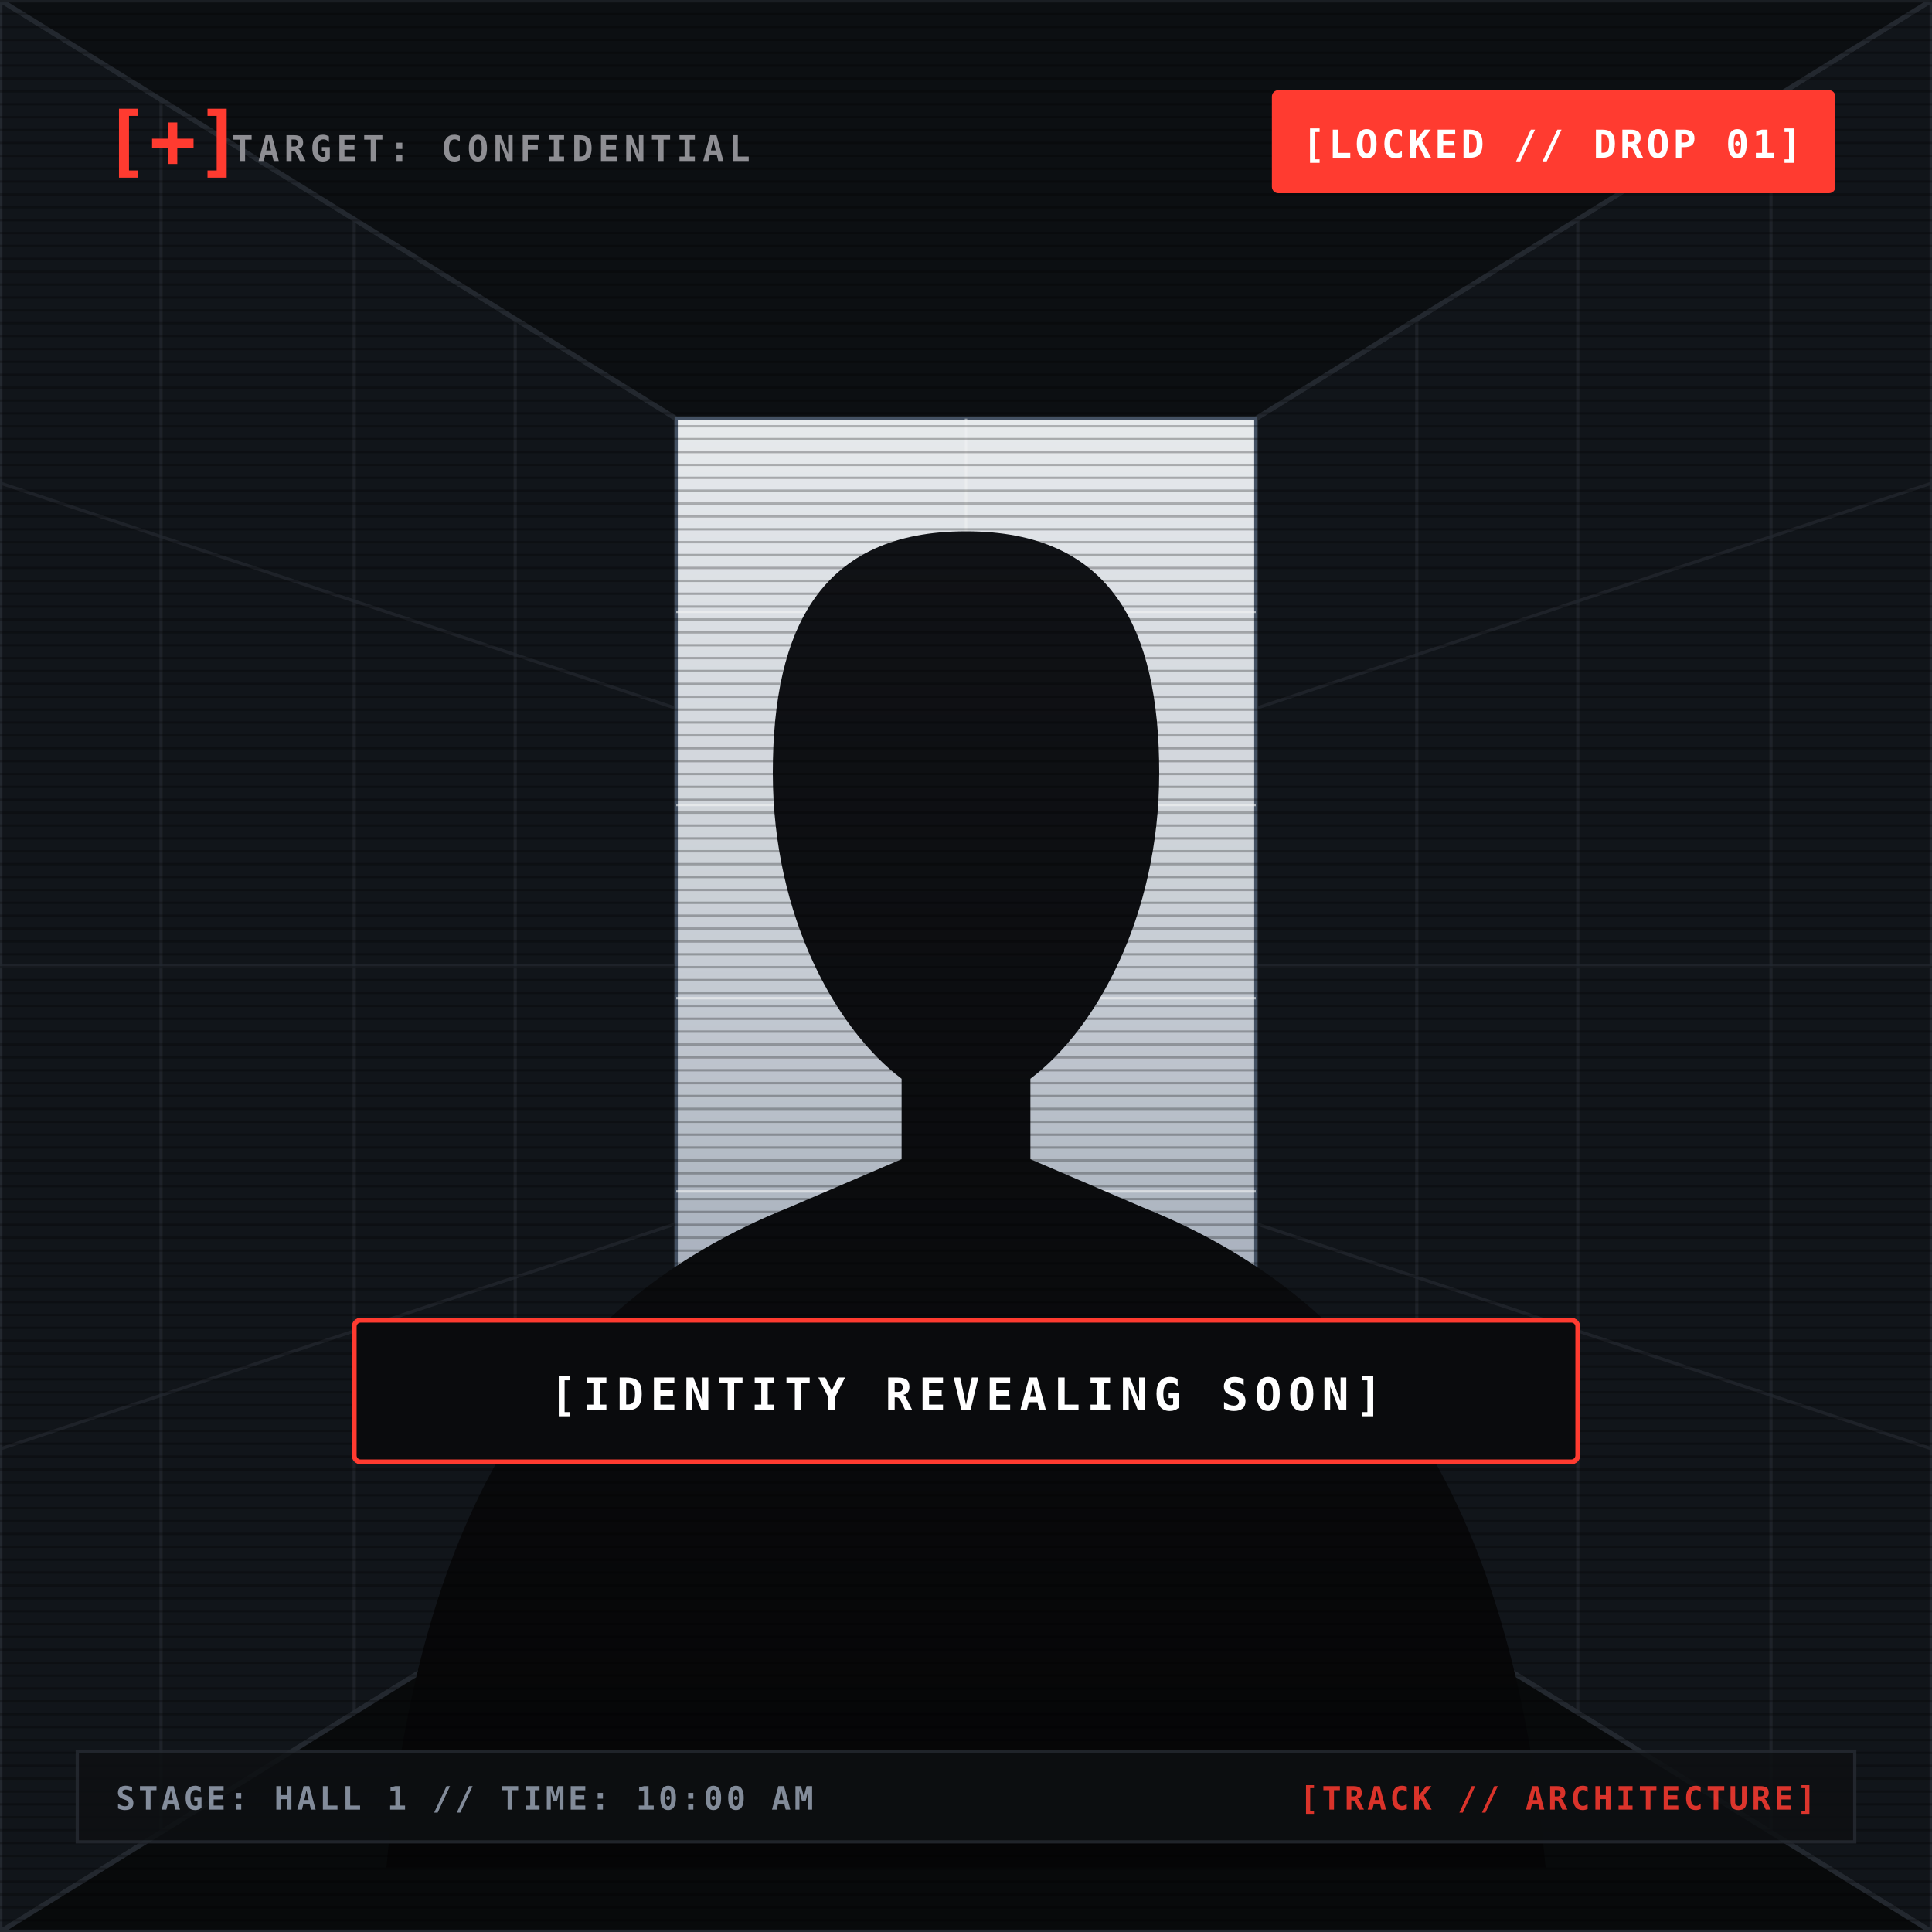
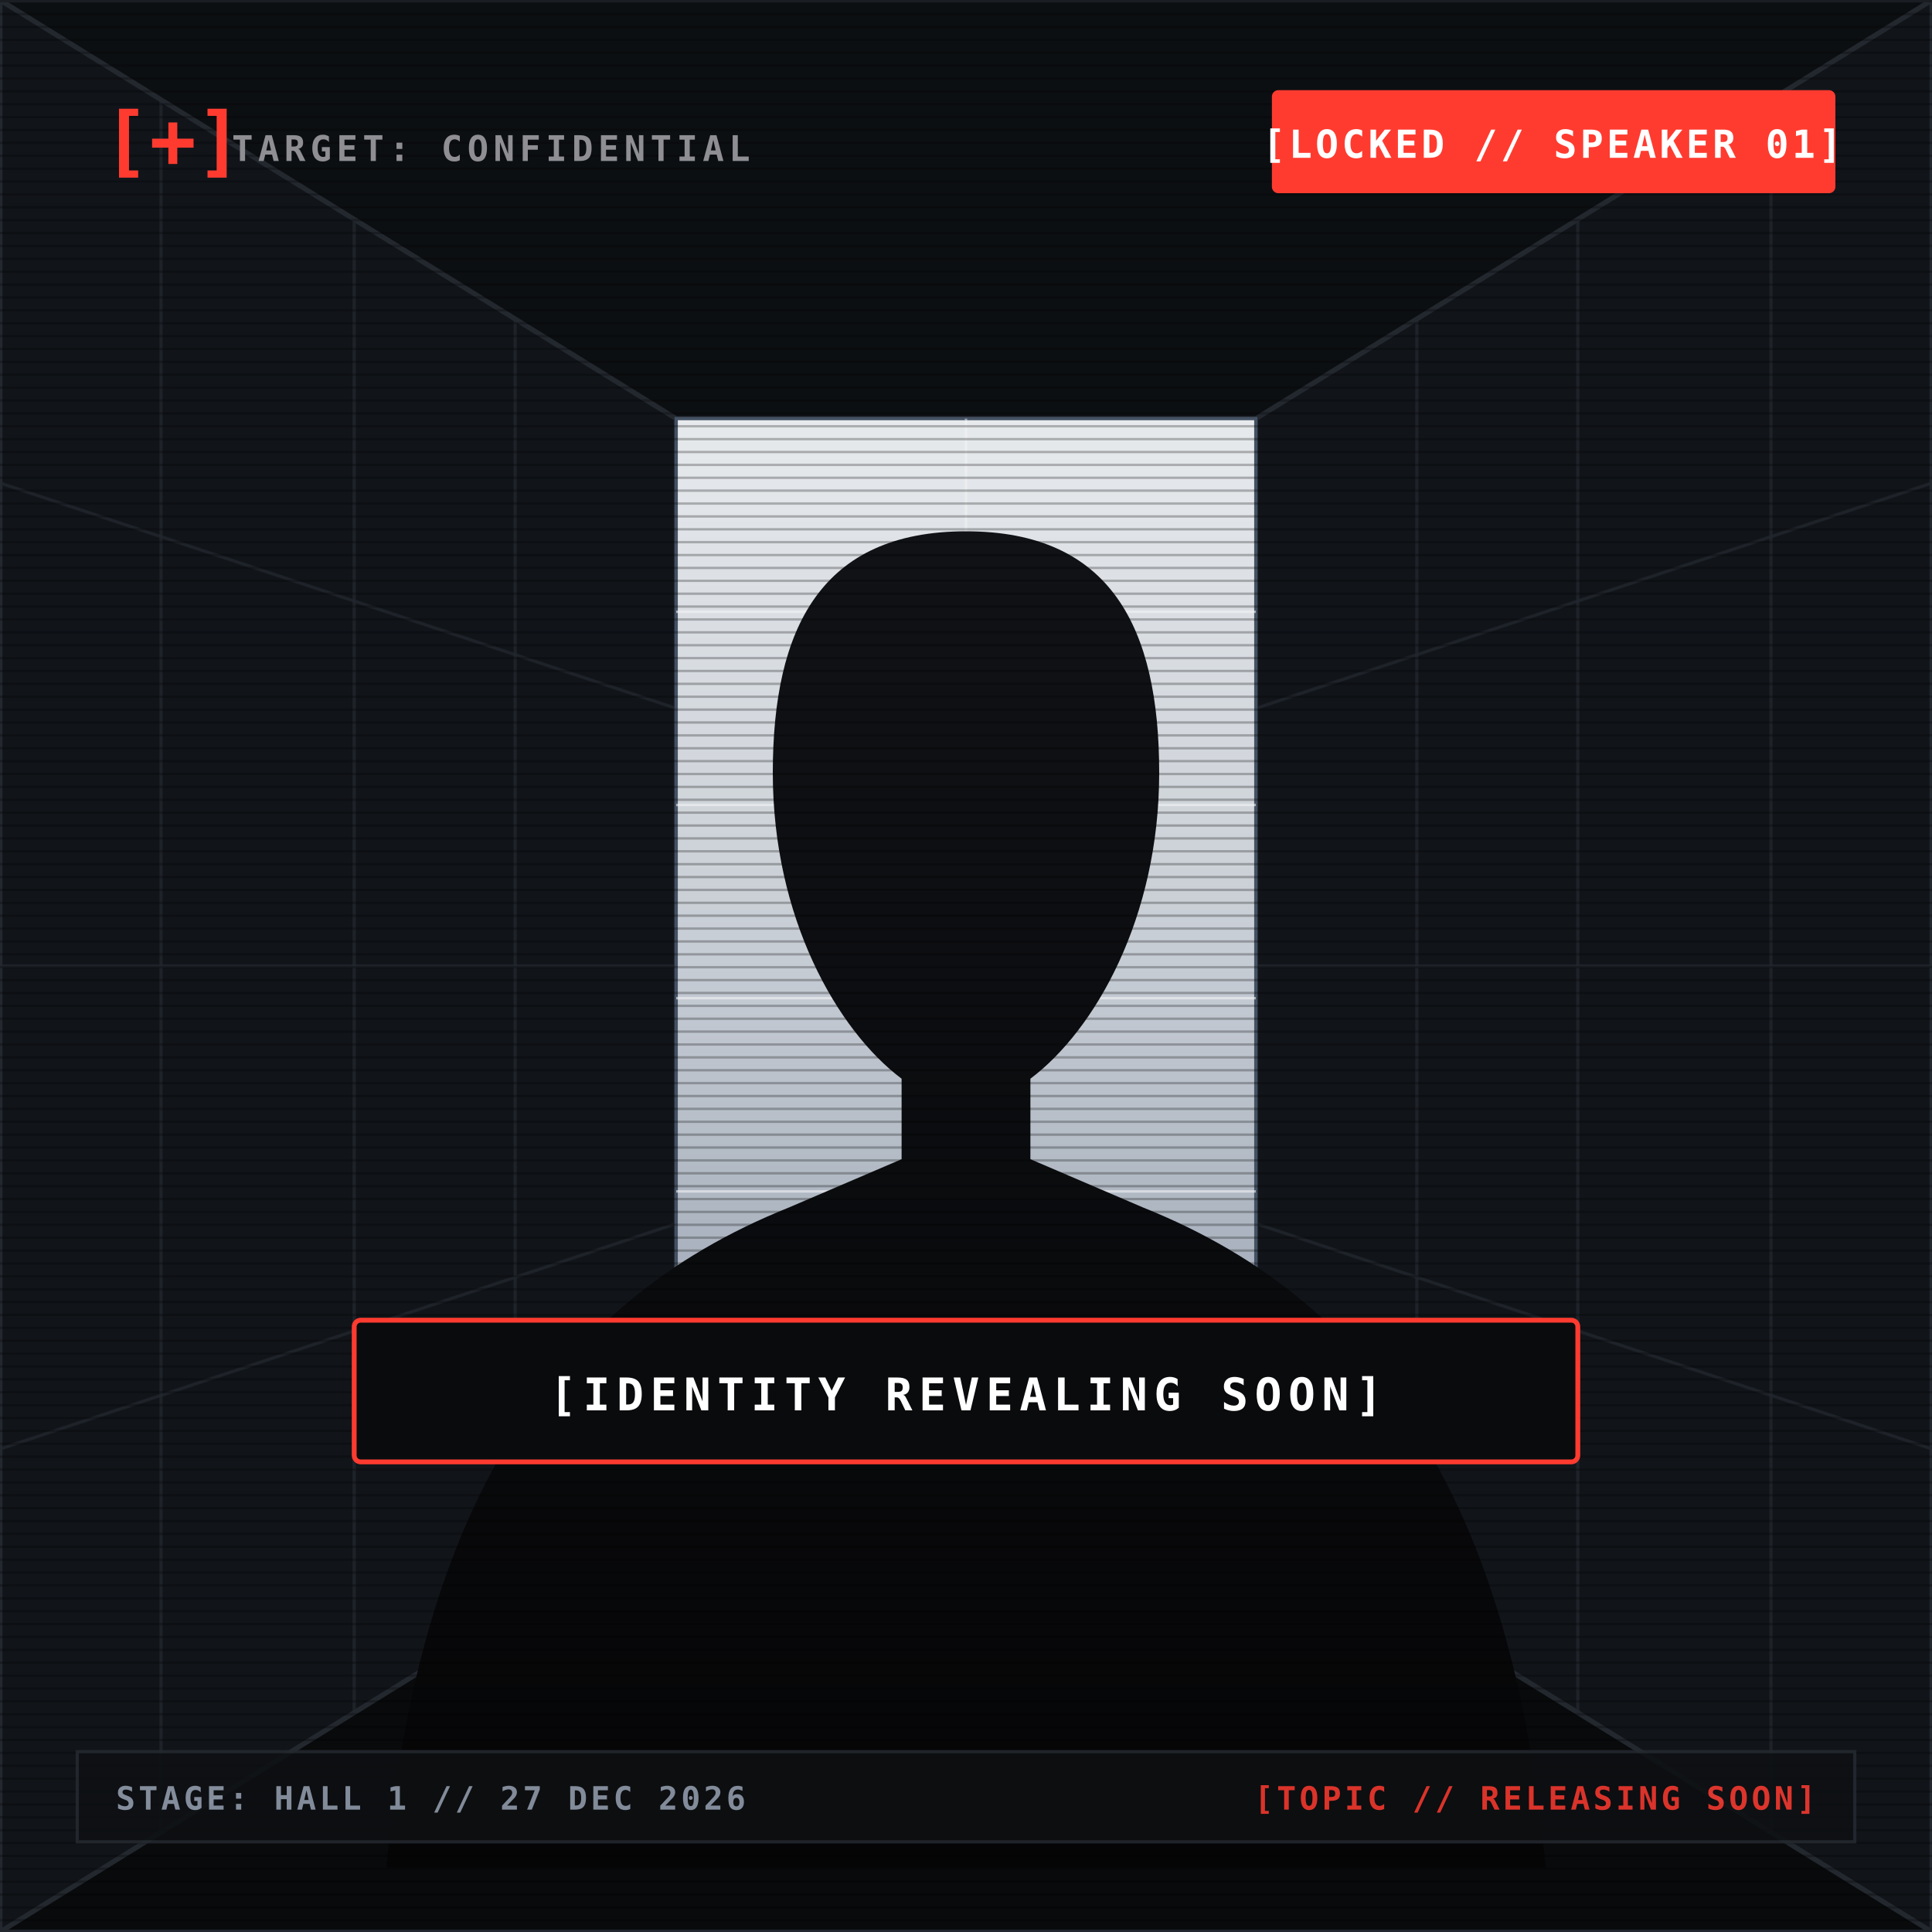
<svg xmlns="http://www.w3.org/2000/svg" viewBox="0 0 600 600" width="100%" height="100%">
  <defs>
    <linearGradient id="backlight" x1="0%" y1="0%" x2="0%" y2="100%">
      <stop offset="0%" stop-color="#F2F4F7" />
      <stop offset="50%" stop-color="#D0D5DD" />
      <stop offset="100%" stop-color="#98A2B3" />
    </linearGradient>
    <linearGradient id="shadowGrad" x1="0%" y1="0%" x2="0%" y2="100%">
      <stop offset="0%" stop-color="#101216" />
      <stop offset="100%" stop-color="#050506" />
    </linearGradient>
    <pattern id="scanlines" width="100" height="4" patternUnits="userSpaceOnUse">
      <line x1="0" y1="0" x2="100" y2="0" stroke="#000000" stroke-width="1.5" opacity="0.25" />
    </pattern>
  </defs>
  <rect width="600" height="600" fill="#0A0B0D" />
  <g opacity="0.95">
    <polygon points="0,0 210,130 210,470 0,600" fill="#12151A" stroke="#252930" stroke-width="1.5" />
    <line x1="50" y1="31" x2="50" y2="569" stroke="#252930" stroke-width="1" opacity="0.7" />
    <line x1="110" y1="68" x2="110" y2="532" stroke="#252930" stroke-width="1" opacity="0.7" />
    <line x1="160" y1="99" x2="160" y2="501" stroke="#252930" stroke-width="1" opacity="0.7" />
    <line x1="0" y1="150" x2="210" y2="220" stroke="#252930" stroke-width="1" opacity="0.7" />
    <line x1="0" y1="300" x2="210" y2="300" stroke="#252930" stroke-width="1" opacity="0.7" />
    <line x1="0" y1="450" x2="210" y2="380" stroke="#252930" stroke-width="1" opacity="0.7" />
    <polygon points="600,0 390,130 390,470 600,600" fill="#12151A" stroke="#252930" stroke-width="1.5" />
    <line x1="550" y1="31" x2="550" y2="569" stroke="#252930" stroke-width="1" opacity="0.7" />
    <line x1="490" y1="68" x2="490" y2="532" stroke="#252930" stroke-width="1" opacity="0.7" />
    <line x1="440" y1="99" x2="440" y2="501" stroke="#252930" stroke-width="1" opacity="0.7" />
    <line x1="600" y1="150" x2="390" y2="220" stroke="#252930" stroke-width="1" opacity="0.7" />
    <line x1="600" y1="300" x2="390" y2="300" stroke="#252930" stroke-width="1" opacity="0.7" />
    <line x1="600" y1="450" x2="390" y2="380" stroke="#252930" stroke-width="1" opacity="0.7" />
    <polygon points="0,0 600,0 390,130 210,130" fill="#0D0F12" stroke="#252930" stroke-width="1.5" />
    <polygon points="0,600 600,600 390,470 210,470" fill="#08090B" stroke="#252930" stroke-width="1.5" />
    <rect x="210" y="130" width="180" height="340" fill="url(#backlight)" stroke="#475467" stroke-width="1" />
    <line x1="210" y1="190" x2="390" y2="190" stroke="#FFFFFF" stroke-width="0.75" opacity="0.6" />
    <line x1="210" y1="250" x2="390" y2="250" stroke="#FFFFFF" stroke-width="0.75" opacity="0.6" />
    <line x1="210" y1="310" x2="390" y2="310" stroke="#FFFFFF" stroke-width="0.75" opacity="0.6" />
    <line x1="210" y1="370" x2="390" y2="370" stroke="#FFFFFF" stroke-width="0.75" opacity="0.6" />
    <line x1="300" y1="130" x2="300" y2="470" stroke="#FFFFFF" stroke-width="0.75" opacity="0.5" />
  </g>
  <g fill="url(#shadowGrad)">
    <path d="M 300,165 C 255,165 240,195 240,240 C 240,285 260,320 280,335 L 280,360 L 245,375 C 170,405 130,470 120,580 L 480,580 C 470,470 430,405 355,375 L 320,360 L 320,335 C 340,320 360,285 360,240 C 360,195 345,165 300,165 Z" />
  </g>
  <rect width="600" height="600" fill="url(#scanlines)" pointer-events="none" />
  <g>
    <text x="32" y="52" font-family="'Space Mono', monospace" font-size="24" font-weight="700" fill="#FF3B30">[+]</text>
    <text x="72" y="50" font-family="'Space Mono', monospace" font-size="11" font-weight="600" fill="#8E8E93" letter-spacing="1.5">TARGET: CONFIDENTIAL</text>
  </g>
  <g>
    <rect x="395" y="28" width="175" height="32" fill="#FF3B30" rx="2" />
-     <text x="482" y="49" font-family="'Space Mono', monospace" font-size="12" font-weight="800" fill="#FFFFFF" text-anchor="middle" letter-spacing="1">[LOCKED // DROP 01]</text>
+     <text x="482" y="49" font-family="'Space Mono', monospace" font-size="12" font-weight="800" fill="#FFFFFF" text-anchor="middle" letter-spacing="1">[LOCKED // SPEAKER 01]</text>
  </g>
  <g>
    <rect x="110" y="410" width="380" height="44" fill="#0A0B0D" stroke="#FF3B30" stroke-width="1.5" rx="2" />
    <text x="300" y="438" font-family="'Space Mono', monospace" font-size="14" font-weight="800" fill="#FFFFFF" text-anchor="middle" letter-spacing="2">[IDENTITY REVEALING SOON]</text>
  </g>
  <g opacity="0.85">
    <rect x="24" y="544" width="552" height="28" fill="#0D0F12" stroke="#252930" stroke-width="1" />
-     <text x="36" y="562" font-family="'Space Mono', monospace" font-size="10" font-weight="700" fill="#98A2B3" letter-spacing="1">STAGE: HALL 1 // TIME: 10:00 AM</text>
-     <text x="564" y="562" font-family="'Space Mono', monospace" font-size="10" font-weight="700" fill="#FF3B30" text-anchor="end" letter-spacing="1">[TRACK // ARCHITECTURE]</text>
+     <text x="36" y="562" font-family="'Space Mono', monospace" font-size="10" font-weight="700" fill="#98A2B3" letter-spacing="1">STAGE: HALL 1 // 27 DEC 2026</text>
+     <text x="564" y="562" font-family="'Space Mono', monospace" font-size="10" font-weight="700" fill="#FF3B30" text-anchor="end" letter-spacing="1">[TOPIC // RELEASING SOON]</text>
  </g>
</svg>
